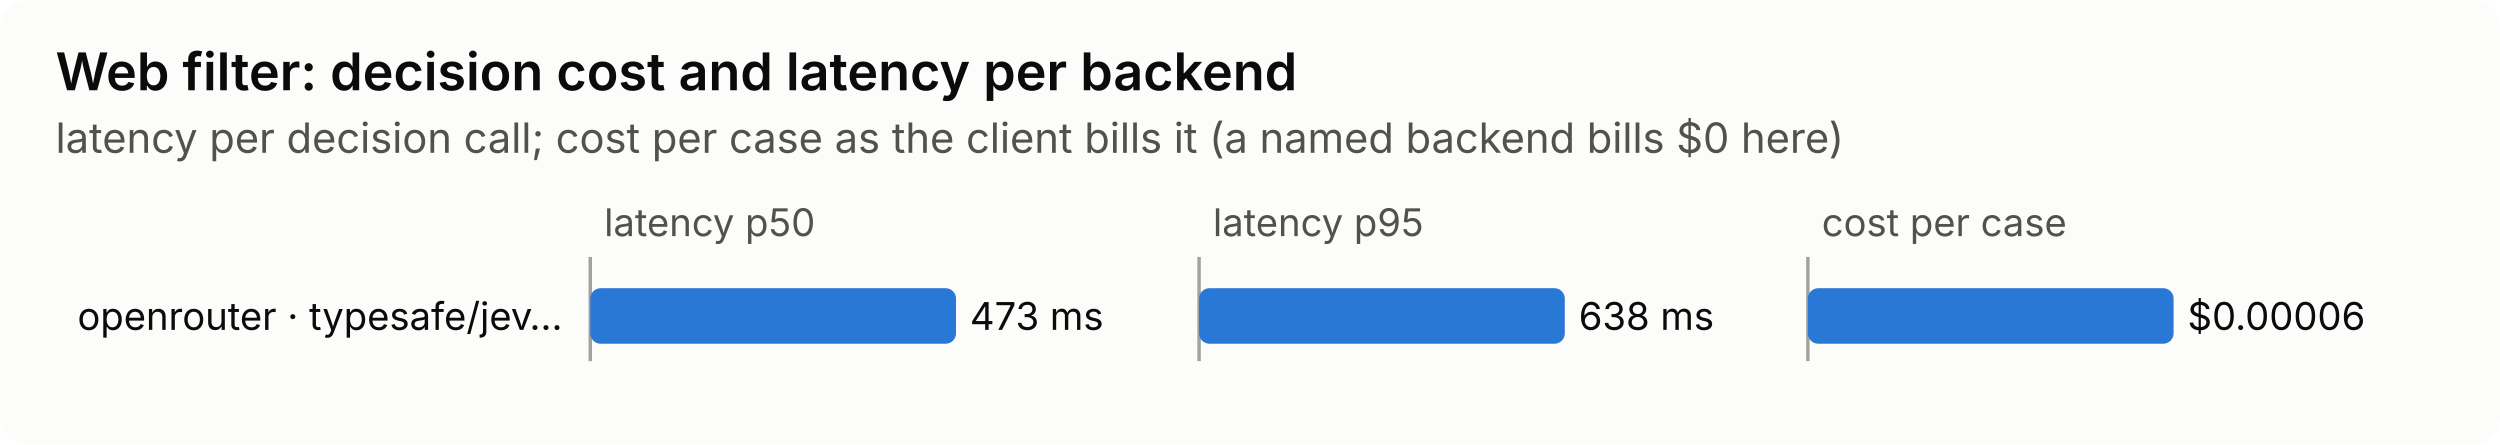
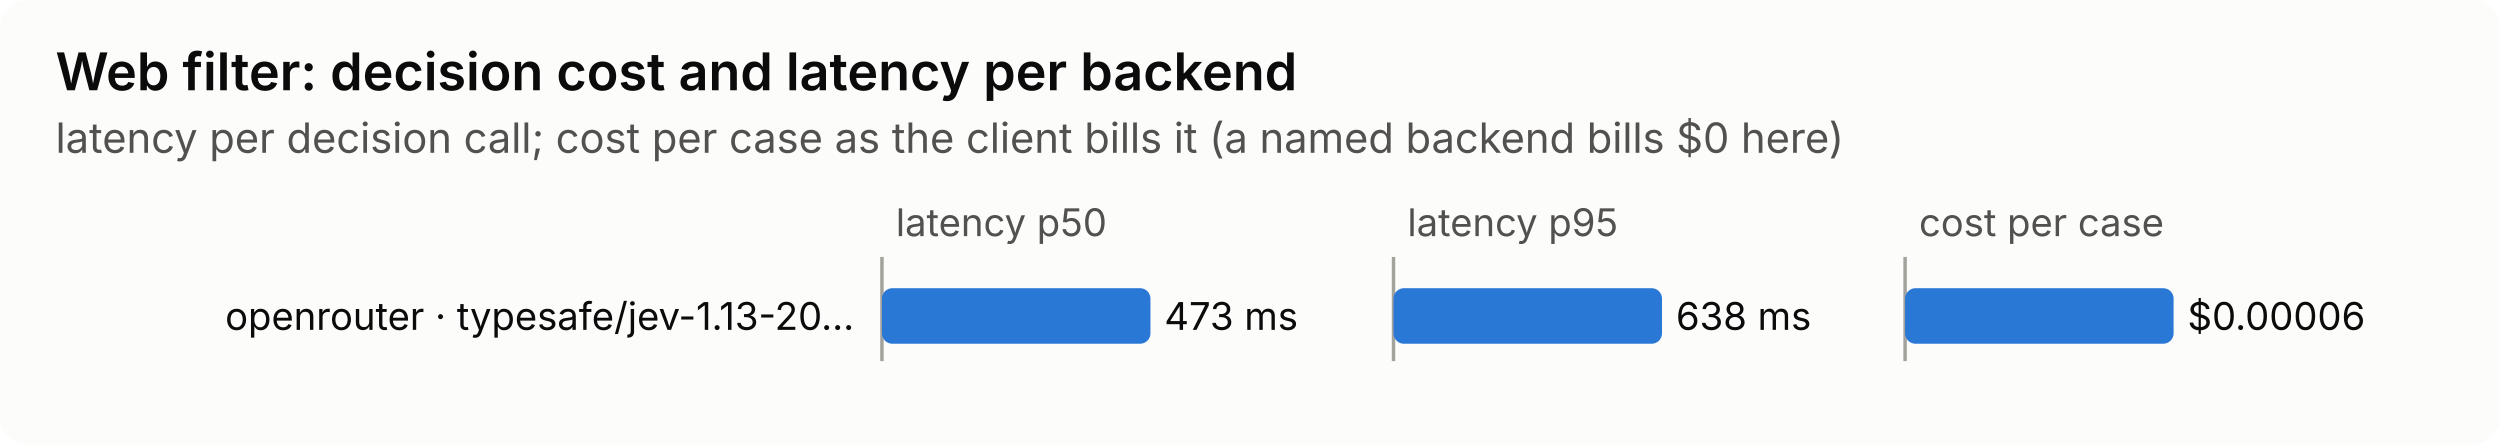
<svg xmlns="http://www.w3.org/2000/svg" viewBox="0 0 720 128" width="720" height="128" role="img" aria-label="Web filter: decision cost and latency per backend">
  <style>
text{font-family:system-ui,-apple-system,"Segoe UI",sans-serif}
.t{font-size:15px;font-weight:600}.st{font-size:12px}.ax{font-size:11px}.lab{font-size:11px}
.g,.a,.guide{stroke-width:1}.guide{stroke-dasharray:4 4}.fake{font-size:13px;font-weight:700}
.bg{fill:#fcfcfb}.dot{stroke:#fcfcfb}text{fill:#0b0b0b}.st,.ax{fill:#52514e}.g{stroke:#e4e3df}.a,.guide{stroke:#a3a29c}.l1{stroke:#2a78d6}.d1{fill:#2a78d6}.fake{fill:#c43534}
@media (prefers-color-scheme: dark){.bg{fill:#1a1a19}.dot{stroke:#1a1a19}text{fill:#f0efec}.st,.ax{fill:#c3c2b7}.g{stroke:#353532}.a,.guide{stroke:#6b6a64}.l1{stroke:#3987e5}.d1{fill:#3987e5}.fake{fill:#e66767}}
</style>
  <rect width="720" height="128" rx="8" class="bg" />
  <text class="t" x="16" y="26">Web filter: decision cost and latency per backend</text>
  <text class="st" x="16" y="44">latency per decision call; cost per case as the client bills it (a named backend bills $0 here)</text>
-   <text class="lab" x="162" y="95" text-anchor="end">openrouter · typesafe/jev…</text>
-   <text class="ax" x="174" y="68">latency p50</text>
-   <line class="a" x1="170" x2="170" y1="74" y2="104" />
-   <rect x="170" y="83" width="105.33" height="16" rx="3" class="d1" />
-   <text class="lab" x="279.33" y="95">473 ms</text>
-   <text class="ax" x="349.333" y="68">latency p95</text>
-   <line class="a" x1="345.333" x2="345.333" y1="74" y2="104" />
-   <rect x="345.333" y="83" width="105.33" height="16" rx="3" class="d1" />
-   <text class="lab" x="454.67" y="95">638 ms</text>
-   <text class="ax" x="524.667" y="68">cost per case</text>
-   <line class="a" x1="520.667" x2="520.667" y1="74" y2="104" />
-   <rect x="520.667" y="83" width="105.33" height="16" rx="3" class="d1" />
+   <text class="lab" x="246" y="95" text-anchor="end">openrouter · typesafe/jev-1.13-20…</text>
+   <text class="ax" x="258" y="68">latency p50</text>
+   <line class="a" x1="254" x2="254" y1="74" y2="104" />
+   <rect x="254" y="83" width="77.33" height="16" rx="3" class="d1" />
+   <text class="lab" x="335.33" y="95">473 ms</text>
+   <text class="ax" x="405.333" y="68">latency p95</text>
+   <line class="a" x1="401.333" x2="401.333" y1="74" y2="104" />
+   <rect x="401.333" y="83" width="77.33" height="16" rx="3" class="d1" />
+   <text class="lab" x="482.67" y="95">638 ms</text>
+   <text class="ax" x="552.667" y="68">cost per case</text>
+   <line class="a" x1="548.667" x2="548.667" y1="74" y2="104" />
+   <rect x="548.667" y="83" width="77.33" height="16" rx="3" class="d1" />
  <text class="lab" x="630" y="95">$0.00006</text>
</svg>
